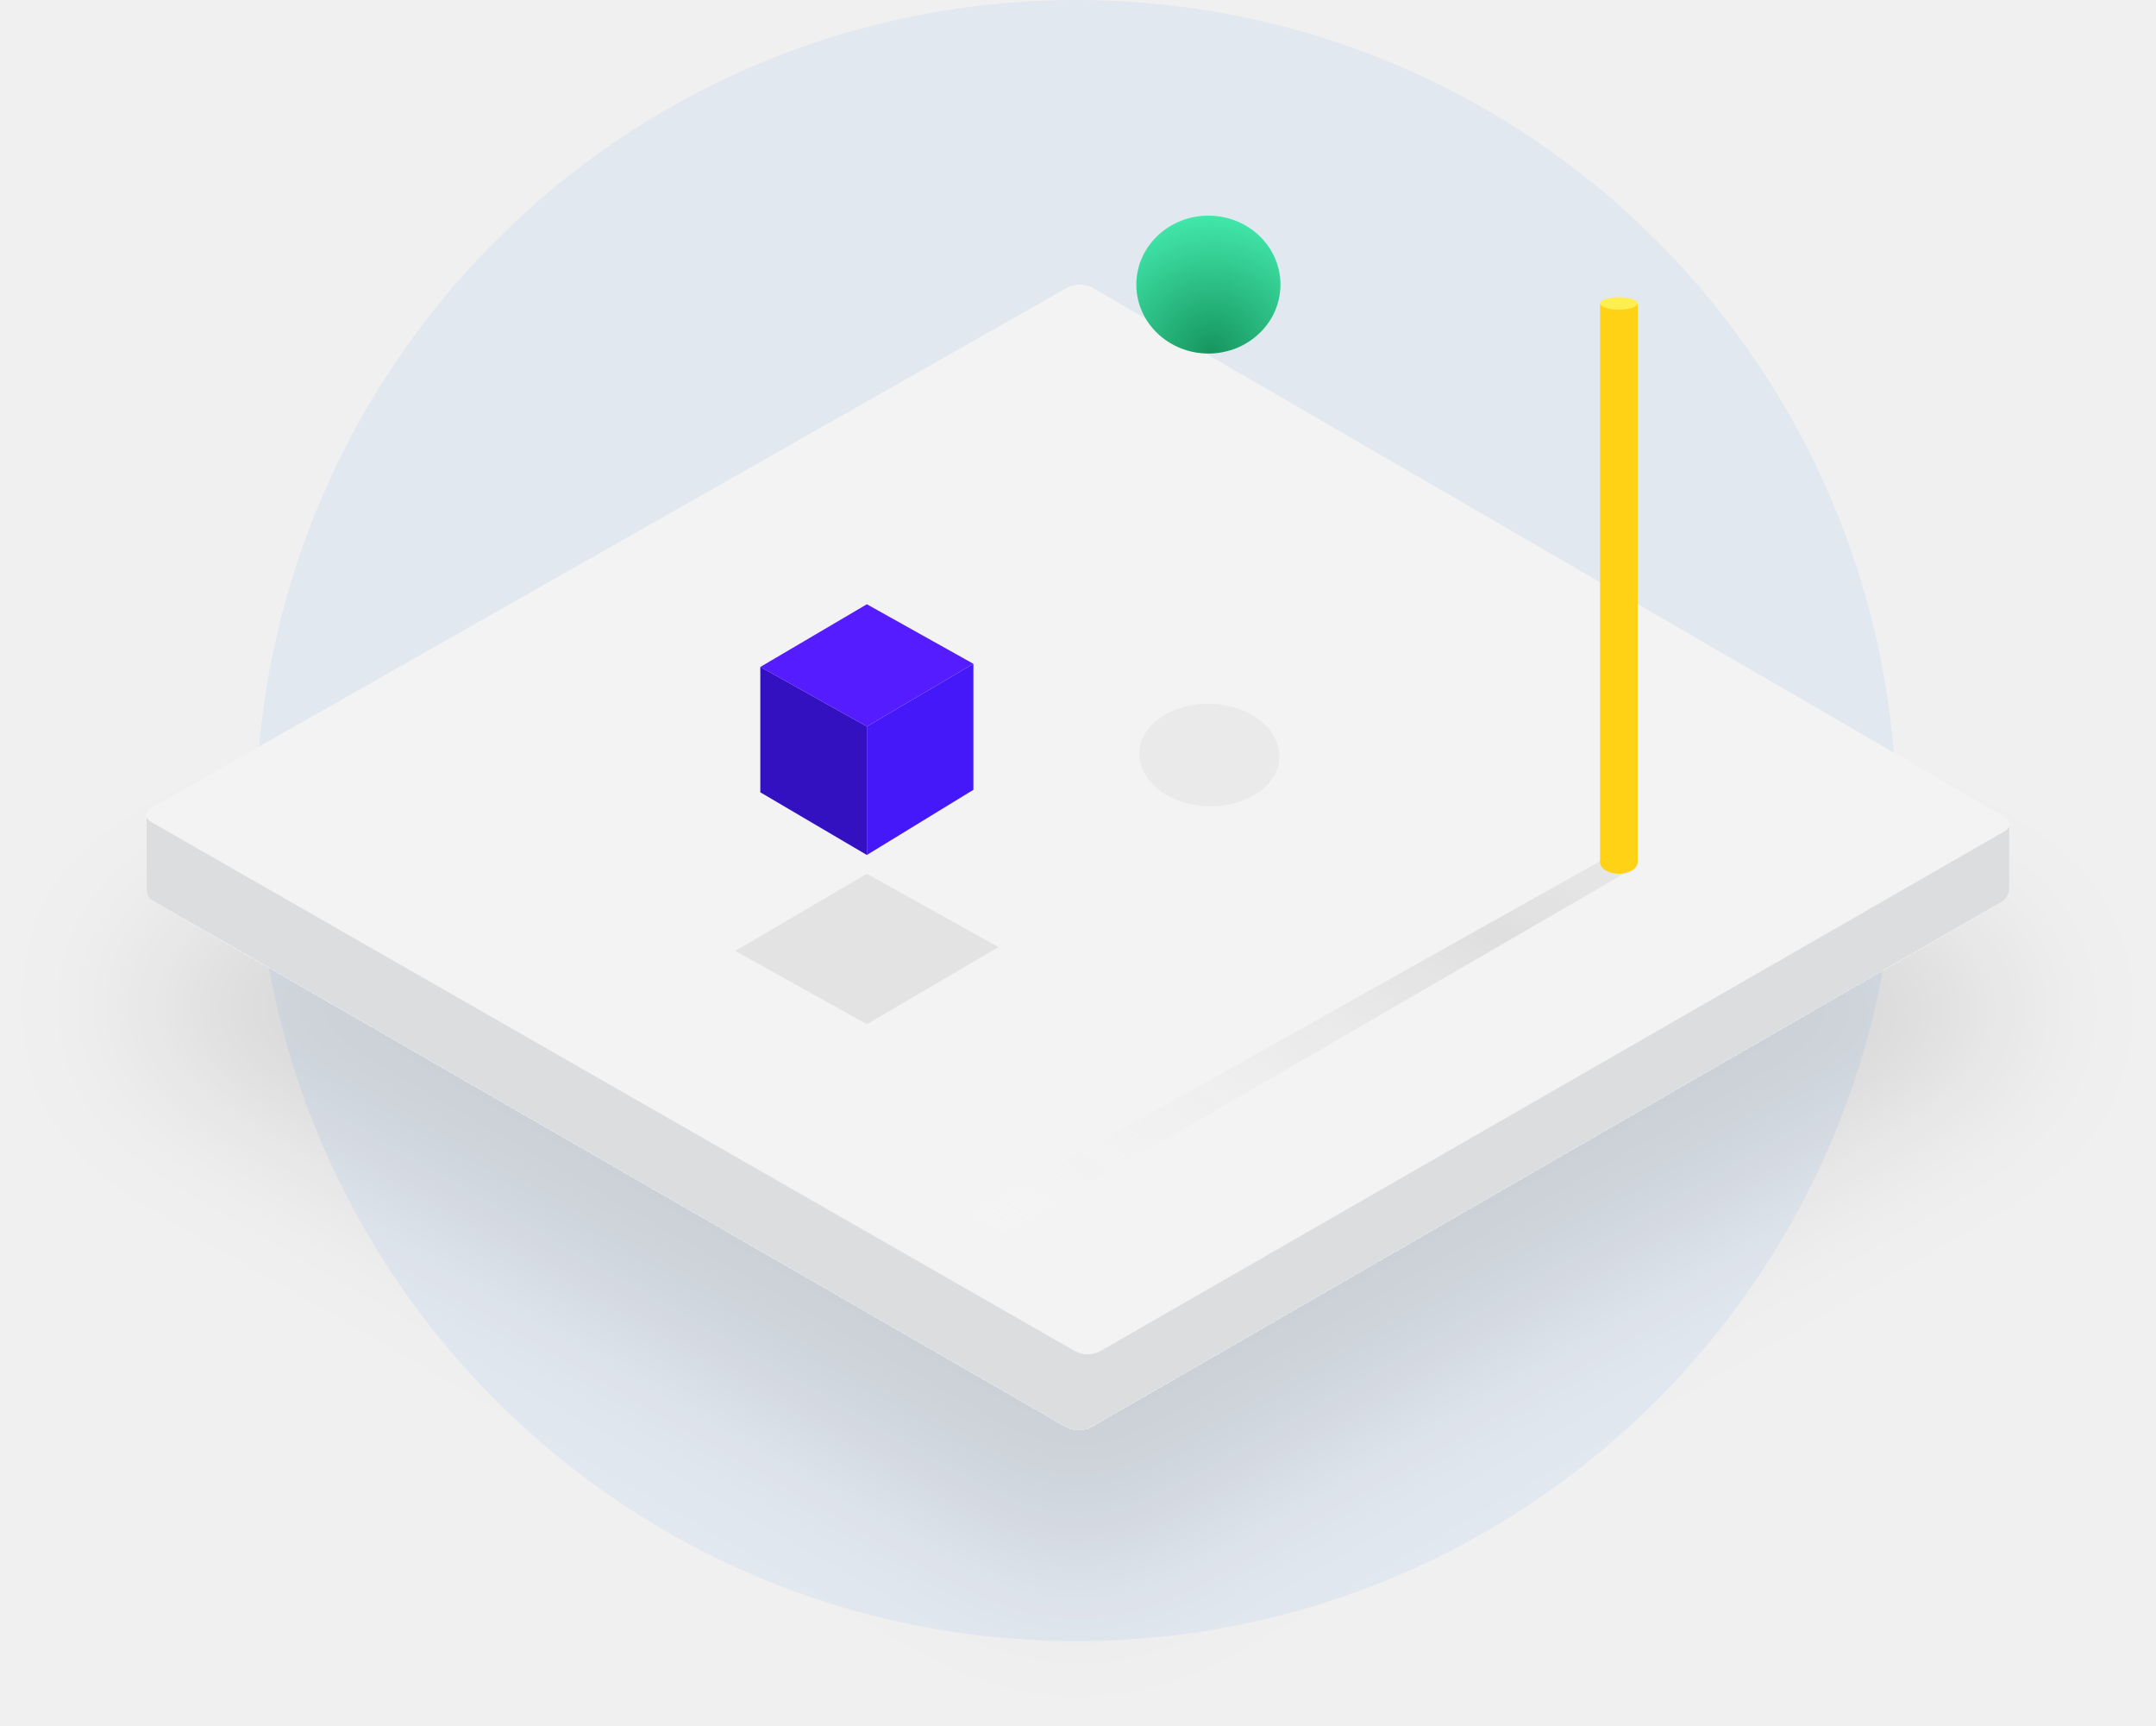
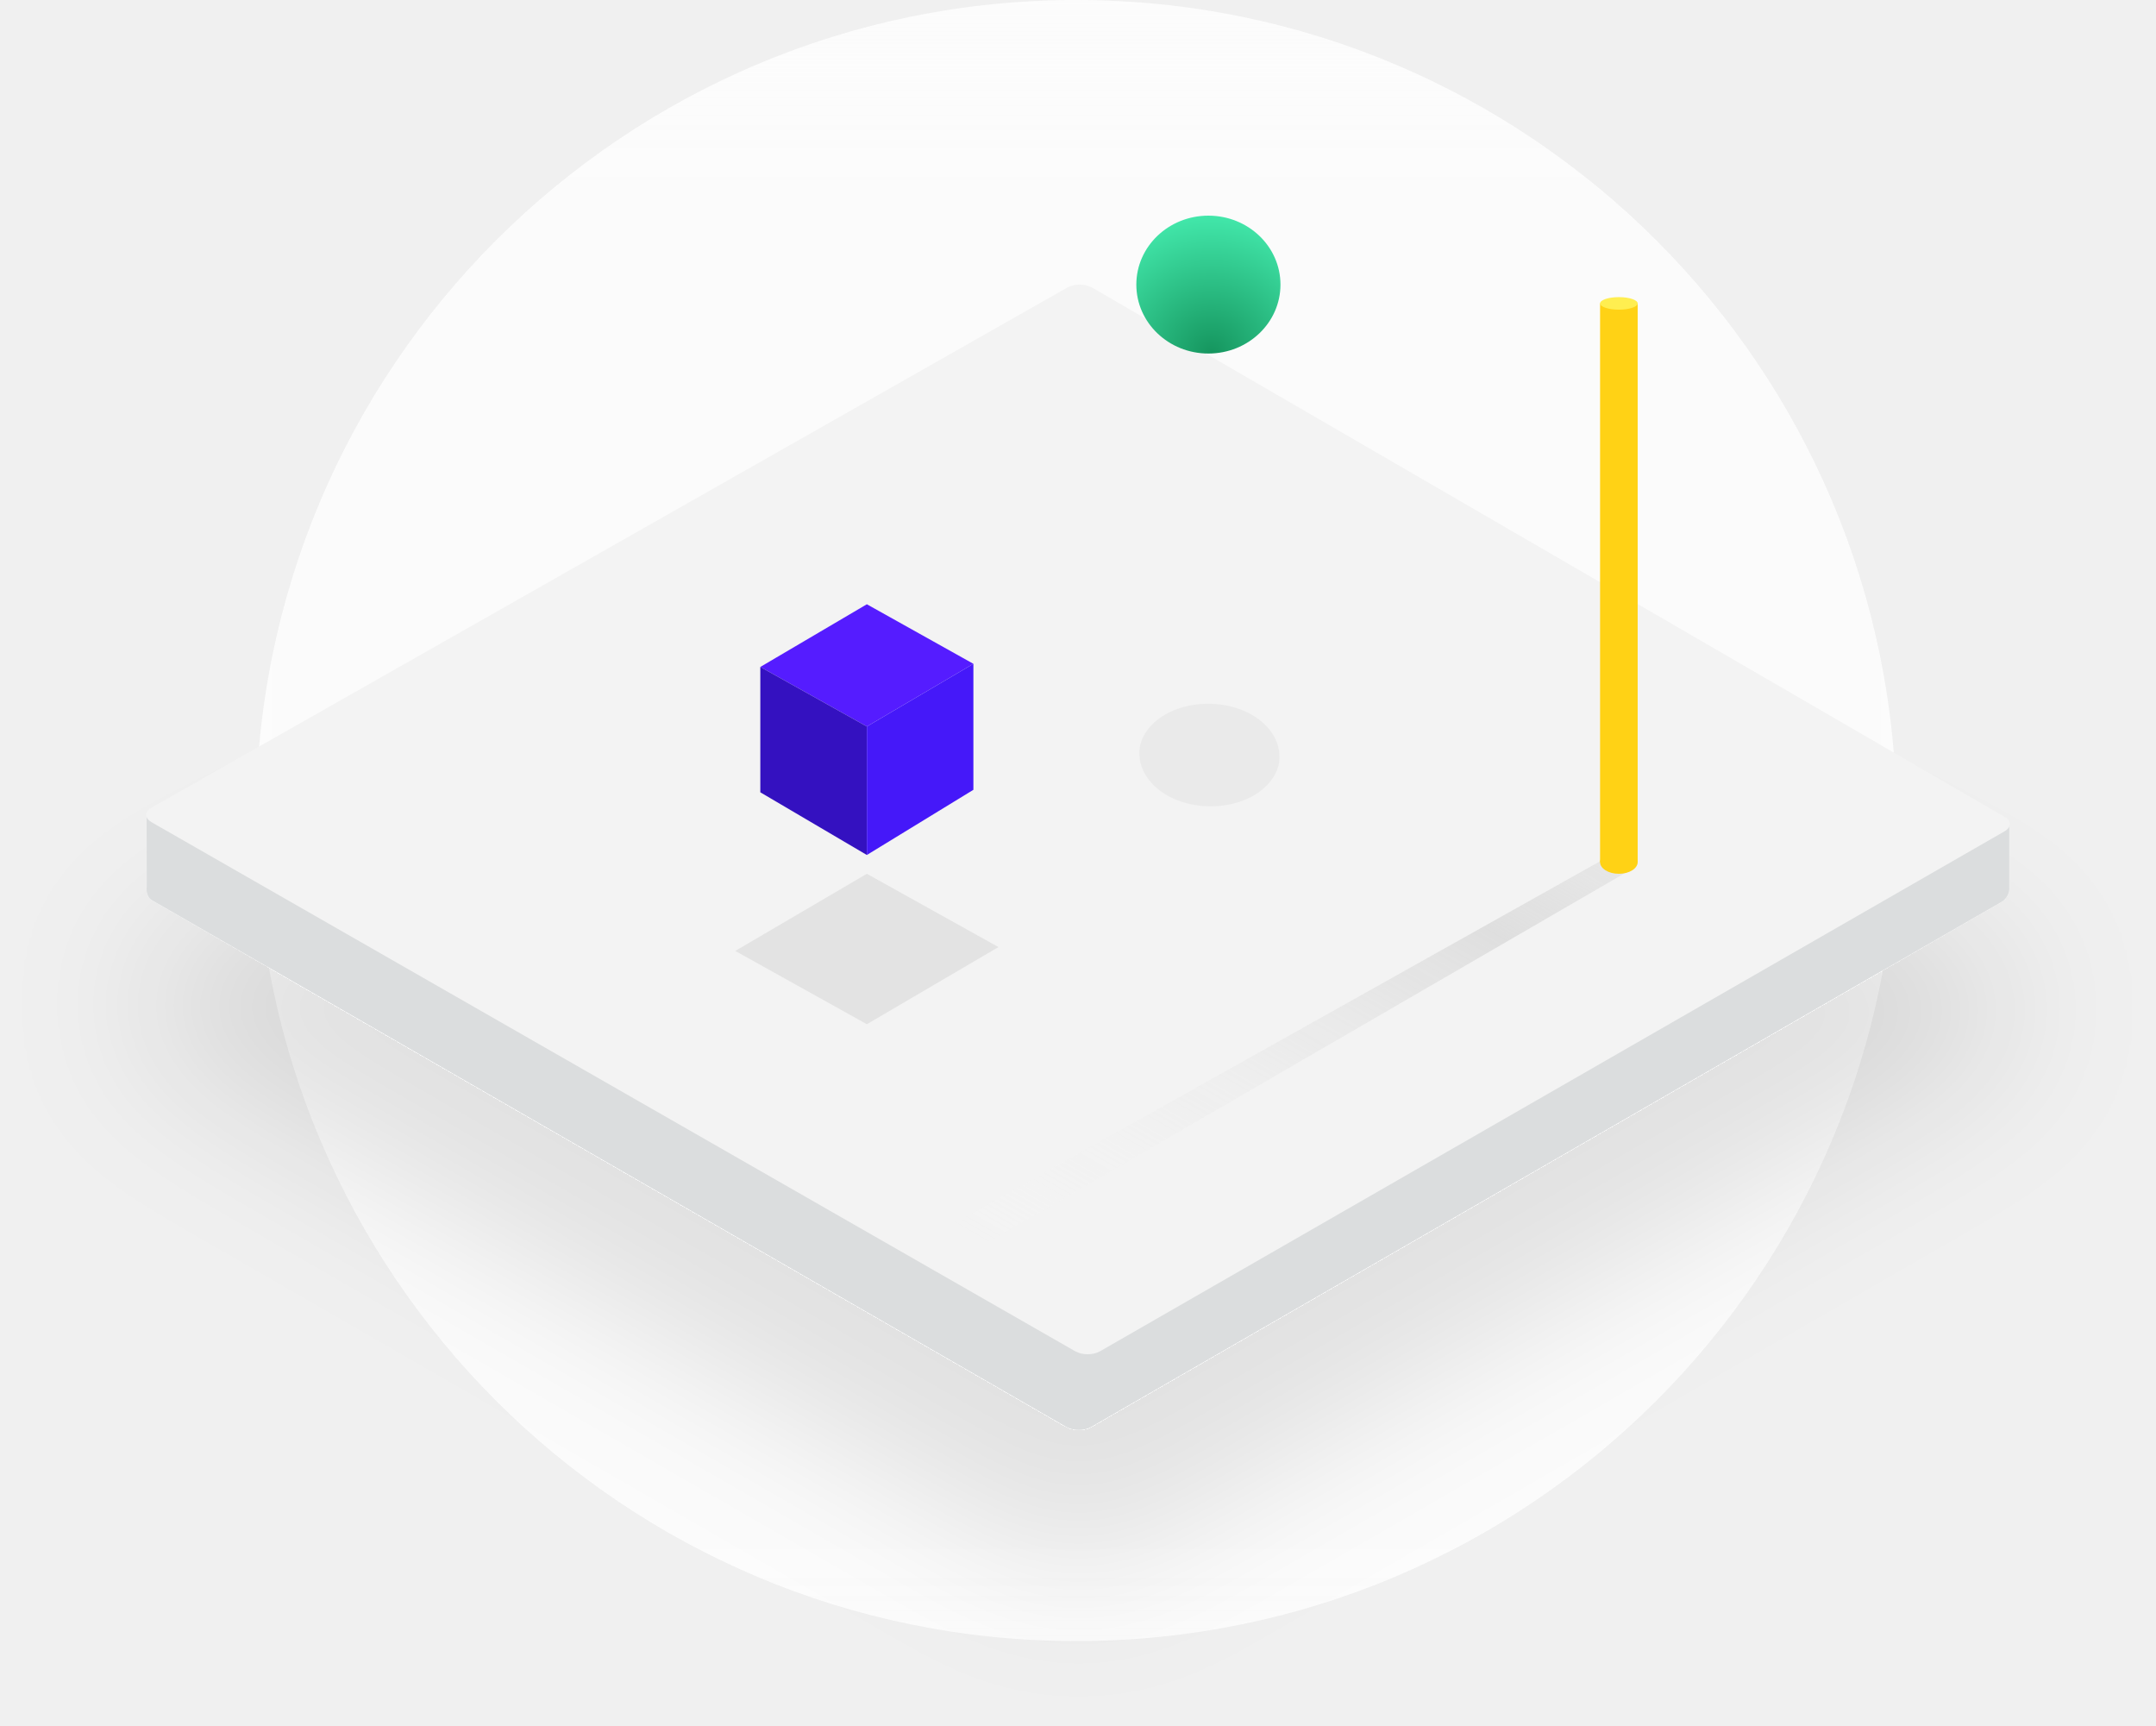
<svg xmlns="http://www.w3.org/2000/svg" width="590" height="472" viewBox="0 0 590 472" fill="none">
-   <circle cx="294.5" cy="224.5" r="224.5" fill="#E2E8F0" />
-   <g filter="url(#filter0_d_544_1081)">
-     <path fill-rule="evenodd" clip-rule="evenodd" d="M40.162 242.658L40.126 223.498C40.126 223.498 294.66 96.532 296.561 97.618L549.841 225.966V243.244C549.841 243.244 549.841 245.713 547.373 246.947L298.598 390.413C296.697 391.5 293.709 391.5 291.808 390.413L41.656 246.325C39.755 245.238 40.162 242.658 40.162 242.658Z" fill="#DBDDDE" />
+   <g filter="url(#filter0_b_544_1051)">
+     <circle cx="294.5" cy="224.5" r="224.5" fill="white" fill-opacity="0.8" />
  </g>
-   <path fill-rule="evenodd" clip-rule="evenodd" d="M41.36 221.029L292.069 78.679C293.97 77.593 296.958 77.593 298.859 78.679L548.574 223.497C550.475 224.584 550.475 226.349 548.574 227.436L301.032 369.709C299.131 370.795 296.143 370.795 294.242 369.709L41.496 224.967C39.594 223.881 39.459 222.115 41.36 221.029Z" fill="#F3F3F3" />
+   <g filter="url(#filter1_d_544_1051)">
+     <path fill-rule="evenodd" clip-rule="evenodd" d="M40.162 242.658L40.126 223.498C40.126 223.498 294.66 96.532 296.561 97.618L549.841 225.966V243.245C549.841 243.245 549.841 245.713 547.373 246.947L298.598 390.413C296.697 391.5 293.709 391.5 291.808 390.413L41.656 246.325C39.755 245.238 40.162 242.658 40.162 242.658Z" fill="#DBDDDE" />
+   </g>
+   <path fill-rule="evenodd" clip-rule="evenodd" d="M41.36 221.029L292.069 78.679C293.97 77.593 296.958 77.593 298.859 78.679L548.574 223.497C550.475 224.584 550.475 226.349 548.574 227.436L301.032 369.709C299.131 370.795 296.143 370.795 294.242 369.709L41.496 224.967C39.594 223.881 39.459 222.116 41.36 221.029Z" fill="#F3F3F3" />
  <path d="M201.205 260.177L237.219 239.07L273.233 259.121L237.219 280.229L201.205 260.177Z" fill="#282828" fill-opacity="0.08" />
  <path d="M208.065 182.476L237.219 165.327L266.373 181.619L237.219 198.768L208.065 182.476Z" fill="#551CFF" />
  <path d="M208.065 182.477V216.776L237.219 233.925V198.769L208.065 182.477Z" fill="#3411C0" />
  <path d="M237.219 198.768L266.373 181.619V216.089L237.219 233.925V198.768Z" fill="#4518F9" />
-   <ellipse cx="330.684" cy="77.865" rx="19.722" ry="18.864" fill="url(#paint0_radial_544_1081)" />
+   <ellipse cx="330.684" cy="77.865" rx="19.722" ry="18.864" fill="url(#paint0_radial_544_1051)" />
  <path fill-rule="evenodd" clip-rule="evenodd" d="M349.931 209.196C348.13 216.703 338.437 221.79 327.85 220.379C317.264 218.968 310.51 211.65 311.994 203.96C313.795 196.453 323.488 191.366 334.074 192.777C344.661 194.188 351.415 201.506 349.931 209.196Z" fill="#282828" fill-opacity="0.04" />
-   <path fill-rule="evenodd" clip-rule="evenodd" d="M260.371 335.107L437.868 235.64L447.301 237.355L269.803 340.252L260.371 335.107Z" fill="url(#paint1_linear_544_1081)" />
+   <path fill-rule="evenodd" clip-rule="evenodd" d="M260.371 335.107L437.868 235.64L447.301 237.355L269.803 340.252L260.371 335.107Z" fill="url(#paint1_linear_544_1051)" />
  <path fill-rule="evenodd" clip-rule="evenodd" d="M448.158 83.009V235.885H437.868V83.009H448.158Z" fill="#FFD215" />
  <path fill-rule="evenodd" clip-rule="evenodd" d="M443.013 232.7C445.928 232.7 448.158 234.186 448.158 235.885C448.158 237.583 445.928 239.07 443.013 239.07C440.098 239.07 437.868 237.583 437.868 235.885C437.868 234.186 440.098 232.7 443.013 232.7Z" fill="#FFD215" />
  <path fill-rule="evenodd" clip-rule="evenodd" d="M443.013 81.294C445.928 81.294 448.158 82.095 448.158 83.009C448.158 83.924 445.928 84.724 443.013 84.724C440.098 84.724 437.868 83.924 437.868 83.009C437.868 82.095 440.098 81.294 443.013 81.294Z" fill="#FFEE50" />
  <defs>
-     <filter id="filter0_d_544_1081" x="0.125" y="97.612" width="589.715" height="373.617" filterUnits="userSpaceOnUse" color-interpolation-filters="sRGB">
+     <filter id="filter0_b_544_1051" x="26" y="-44" width="537" height="537" filterUnits="userSpaceOnUse" color-interpolation-filters="sRGB">
+       <feFlood flood-opacity="0" result="BackgroundImageFix" />
+       <feGaussianBlur in="BackgroundImage" stdDeviation="22" />
+       <feComposite in2="SourceAlpha" operator="in" result="effect1_backgroundBlur_544_1051" />
+       <feBlend mode="normal" in="SourceGraphic" in2="effect1_backgroundBlur_544_1051" result="shape" />
+     </filter>
+     <filter id="filter1_d_544_1051" x="0.125" y="97.612" width="589.715" height="373.617" filterUnits="userSpaceOnUse" color-interpolation-filters="sRGB">
      <feFlood flood-opacity="0" result="BackgroundImageFix" />
      <feColorMatrix in="SourceAlpha" type="matrix" values="0 0 0 0 0 0 0 0 0 0 0 0 0 0 0 0 0 0 127 0" result="hardAlpha" />
      <feOffset dy="40" />
      <feGaussianBlur stdDeviation="20" />
      <feComposite in2="hardAlpha" operator="out" />
      <feColorMatrix type="matrix" values="0 0 0 0 0 0 0 0 0 0 0 0 0 0 0 0 0 0 0.1 0" />
-       <feBlend mode="normal" in2="BackgroundImageFix" result="effect1_dropShadow_544_1081" />
-       <feBlend mode="normal" in="SourceGraphic" in2="effect1_dropShadow_544_1081" result="shape" />
+       <feBlend mode="normal" in2="BackgroundImageFix" result="effect1_dropShadow_544_1051" />
+       <feBlend mode="normal" in="SourceGraphic" in2="effect1_dropShadow_544_1051" result="shape" />
    </filter>
-     <radialGradient id="paint0_radial_544_1081" cx="0" cy="0" r="1" gradientUnits="userSpaceOnUse" gradientTransform="translate(331.541 96.7289) rotate(-90) scale(37.7289 37.2795)">
+     <radialGradient id="paint0_radial_544_1051" cx="0" cy="0" r="1" gradientUnits="userSpaceOnUse" gradientTransform="translate(331.541 96.7289) rotate(-90) scale(37.7289 37.2795)">
      <stop stop-color="#15955E" />
      <stop offset="1" stop-color="#42E7AA" />
    </radialGradient>
-     <linearGradient id="paint1_linear_544_1081" x1="188.343" y1="304.238" x2="306.675" y2="99.301" gradientUnits="userSpaceOnUse">
+     <linearGradient id="paint1_linear_544_1051" x1="188.343" y1="304.238" x2="306.675" y2="99.301" gradientUnits="userSpaceOnUse">
      <stop stop-color="white" stop-opacity="0" />
      <stop offset="0.645" stop-color="#C4C4C4" stop-opacity="0.43" />
      <stop offset="1" stop-color="#C4C4C4" stop-opacity="0" />
    </linearGradient>
  </defs>
</svg>
